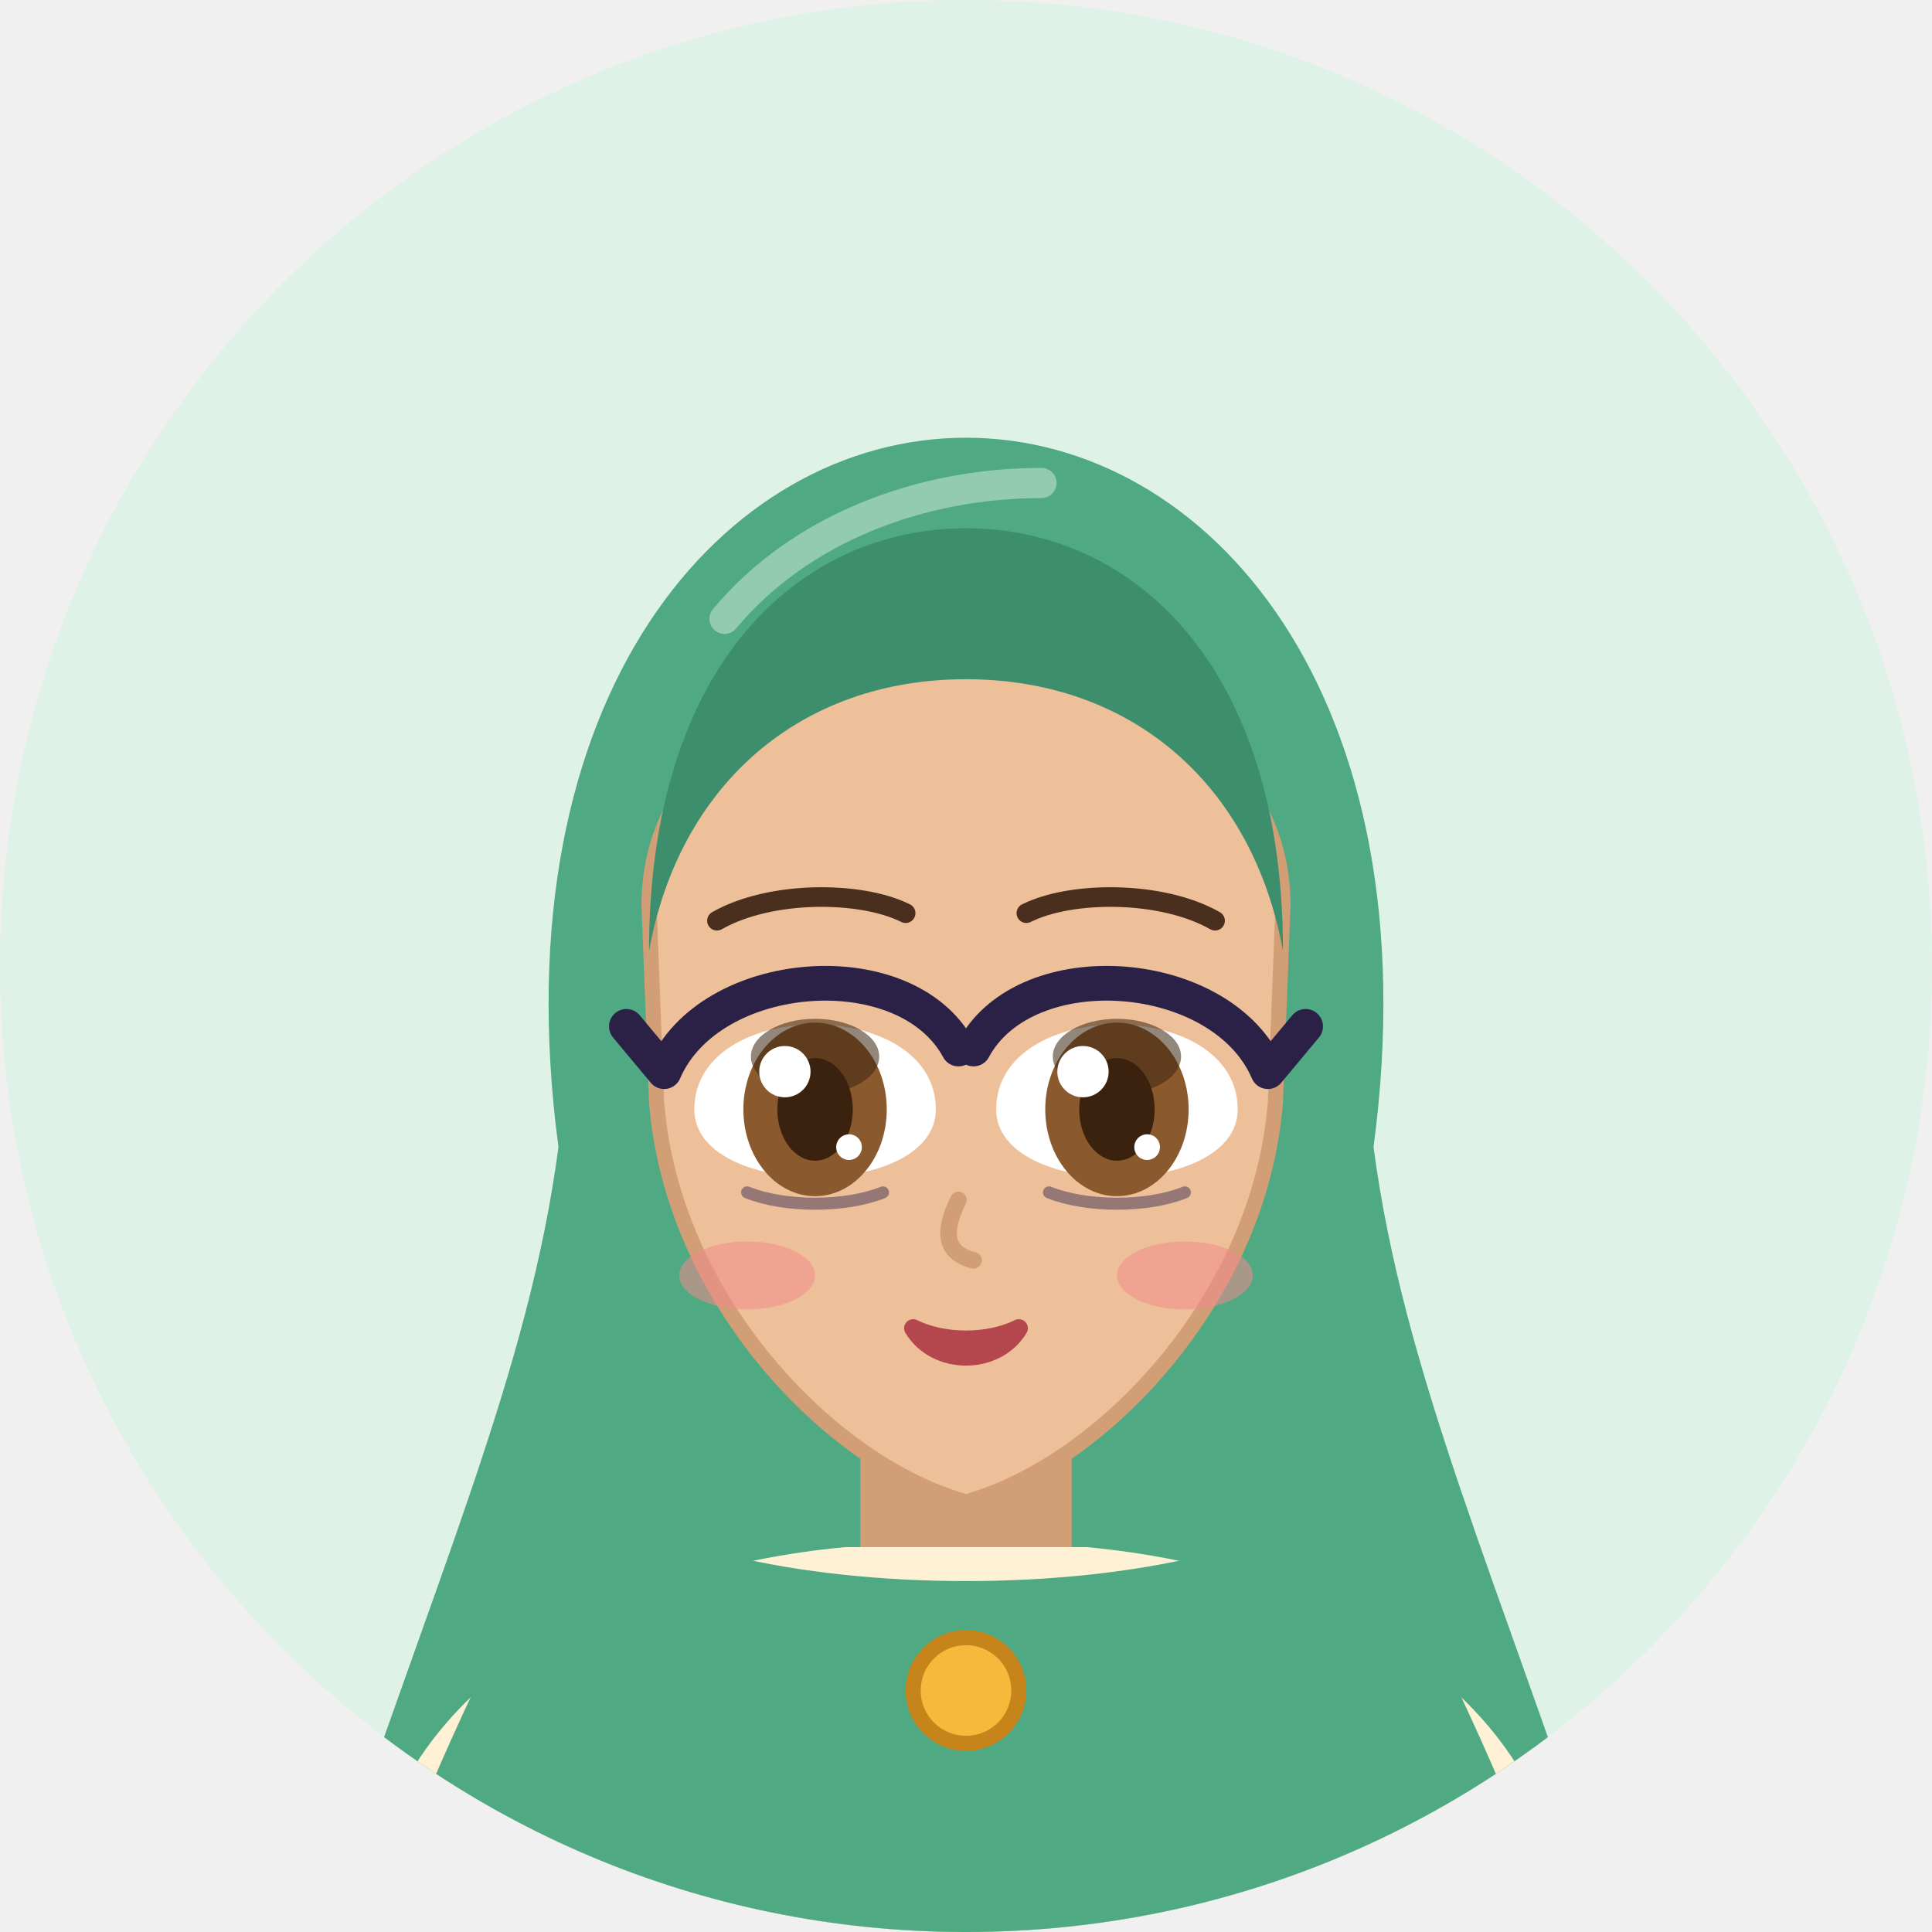
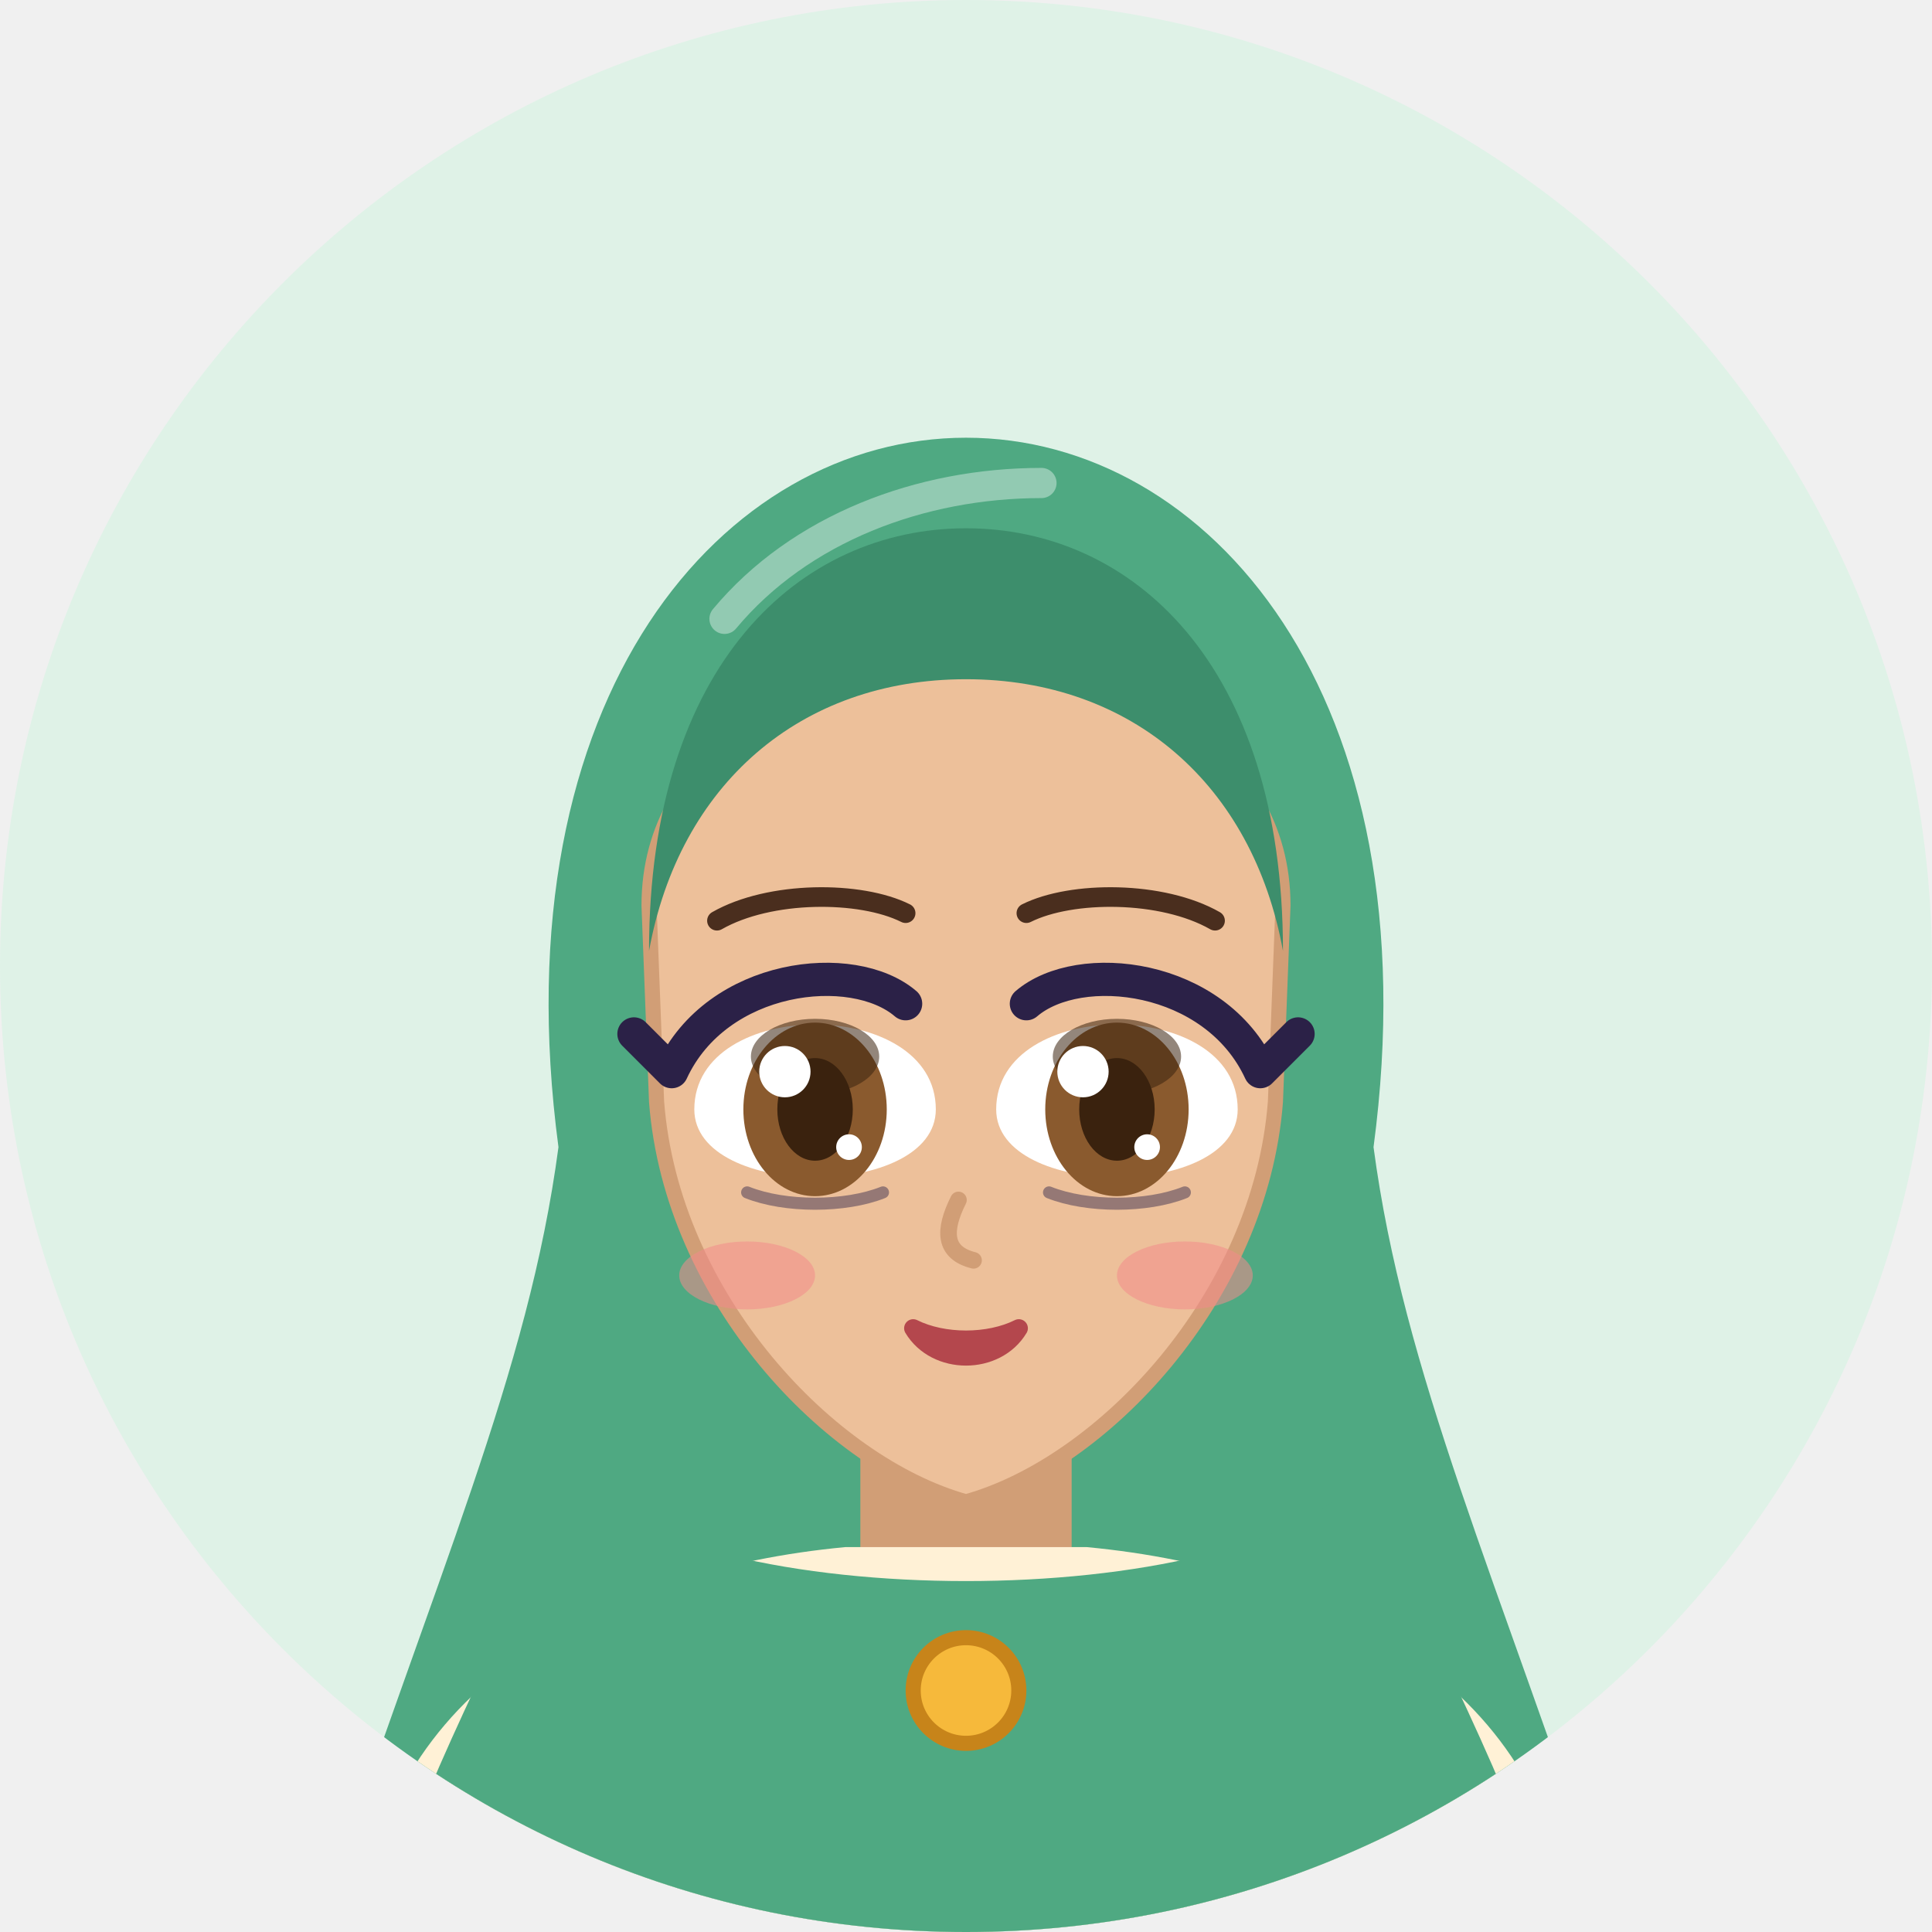
<svg xmlns="http://www.w3.org/2000/svg" width="256" height="256" viewBox="0 0 256 256">
  <defs>
    <clipPath id="c">
      <circle cx="128" cy="128" r="128" />
    </clipPath>
  </defs>
  <g clip-path="url(#c)">
    <circle cx="128" cy="128" r="128" fill="#DFF2E7" />
    <path d="M74 152 C66 92 96 58 128 58 C160 58 190 92 182 152 C186 182 198 208 214 256 L42 256 C58 208 70 182 74 152 Z" fill="#4FA982" />
    <rect x="114" y="178" width="28" height="42" fill="#D19E76" />
    <path d="M48 256 C50 224 80 208 112 205 L144 205 C176 208 206 224 208 256 Z" fill="#FFF1D6" />
    <path d="M86 120 C86 78 170 78 170 120 L169 146 C167 172 146 194 128 199 C110 194 89 172 87 146 Z" fill="#EDC09A" stroke="#D19E76" stroke-width="2" />
    <path d="M76 196 C92 214 164 214 180 196 C190 218 200 236 206 256 L50 256 C56 236 66 218 76 196 Z" fill="#4FA982" />
    <g>
      <path d="M95 122 C102 118 114 118 120 121" fill="none" stroke="#4A2E1E" stroke-width="2.6" stroke-linecap="round" />
      <path d="M92 147 C92 132 124 132 124 147 C124 159 92 159 92 147 Z" fill="#FFFFFF" />
      <ellipse cx="108" cy="147" rx="9.5" ry="11.5" fill="#8A5A2E" />
      <ellipse cx="108" cy="140" rx="8.5" ry="5" fill="#3A220E" opacity="0.55" />
      <ellipse cx="108" cy="147" rx="5" ry="6.8" fill="#3A220E" />
      <circle cx="104" cy="142" r="3.4" fill="#FFFFFF" />
      <circle cx="112.5" cy="152" r="1.7" fill="#FFFFFF" />
-       <path d="M83 136 L88 142 C94 128 120 126 127 139" fill="none" stroke="#2B2147" stroke-width="4.6" stroke-linecap="round" stroke-linejoin="round" />
+       <path d="M84 137 L89 142 C95 129 113 127 120 133" fill="none" stroke="#2B2147" stroke-width="4.4" stroke-linecap="round" stroke-linejoin="round" />
      <path d="M99 158 C104 160 112 160 117 158" fill="none" stroke="#2B2147" stroke-width="1.6" stroke-linecap="round" opacity="0.45" />
      <ellipse cx="99" cy="169" rx="9" ry="4.5" fill="#F28B8B" opacity="0.55" />
    </g>
    <g transform="translate(256 0) scale(-1 1)">
      <path d="M95 122 C102 118 114 118 120 121" fill="none" stroke="#4A2E1E" stroke-width="2.6" stroke-linecap="round" />
      <path d="M92 147 C92 132 124 132 124 147 C124 159 92 159 92 147 Z" fill="#FFFFFF" />
      <ellipse cx="108" cy="147" rx="9.5" ry="11.5" fill="#8A5A2E" />
      <ellipse cx="108" cy="140" rx="8.5" ry="5" fill="#3A220E" opacity="0.55" />
      <ellipse cx="108" cy="147" rx="5" ry="6.8" fill="#3A220E" />
      <circle cx="112.5" cy="142" r="3.4" fill="#FFFFFF" />
      <circle cx="104" cy="152" r="1.7" fill="#FFFFFF" />
-       <path d="M83 136 L88 142 C94 128 120 126 127 139" fill="none" stroke="#2B2147" stroke-width="4.6" stroke-linecap="round" stroke-linejoin="round" />
+       <path d="M84 137 L89 142 C95 129 113 127 120 133" fill="none" stroke="#2B2147" stroke-width="4.4" stroke-linecap="round" stroke-linejoin="round" />
      <path d="M99 158 C104 160 112 160 117 158" fill="none" stroke="#2B2147" stroke-width="1.6" stroke-linecap="round" opacity="0.45" />
      <ellipse cx="99" cy="169" rx="9" ry="4.5" fill="#F28B8B" opacity="0.55" />
    </g>
    <path d="M127 159 C125 163 125 166 129 167" fill="none" stroke="#D19E76" stroke-width="2.2" stroke-linecap="round" />
    <path d="M121 176 C124 181 132 181 135 176 C131 178 125 178 121 176 Z" fill="#E86F6F" stroke="#B4474D" stroke-width="2.4" stroke-linecap="round" stroke-linejoin="round" />
    <path d="M86 126 C86 88 106 70 128 70 C150 70 170 88 170 126 C166 104 150 90 128 90 C106 90 90 104 86 126 Z" fill="#3D8E6C" />
    <path d="M96 82 C106 70 122 64 138 64" fill="none" stroke="#FFFFFF" stroke-opacity="0.38" stroke-width="4" stroke-linecap="round" />
    <circle cx="128" cy="224" r="7" fill="#F6B93B" stroke="#C7841A" stroke-width="2" />
  </g>
</svg>
